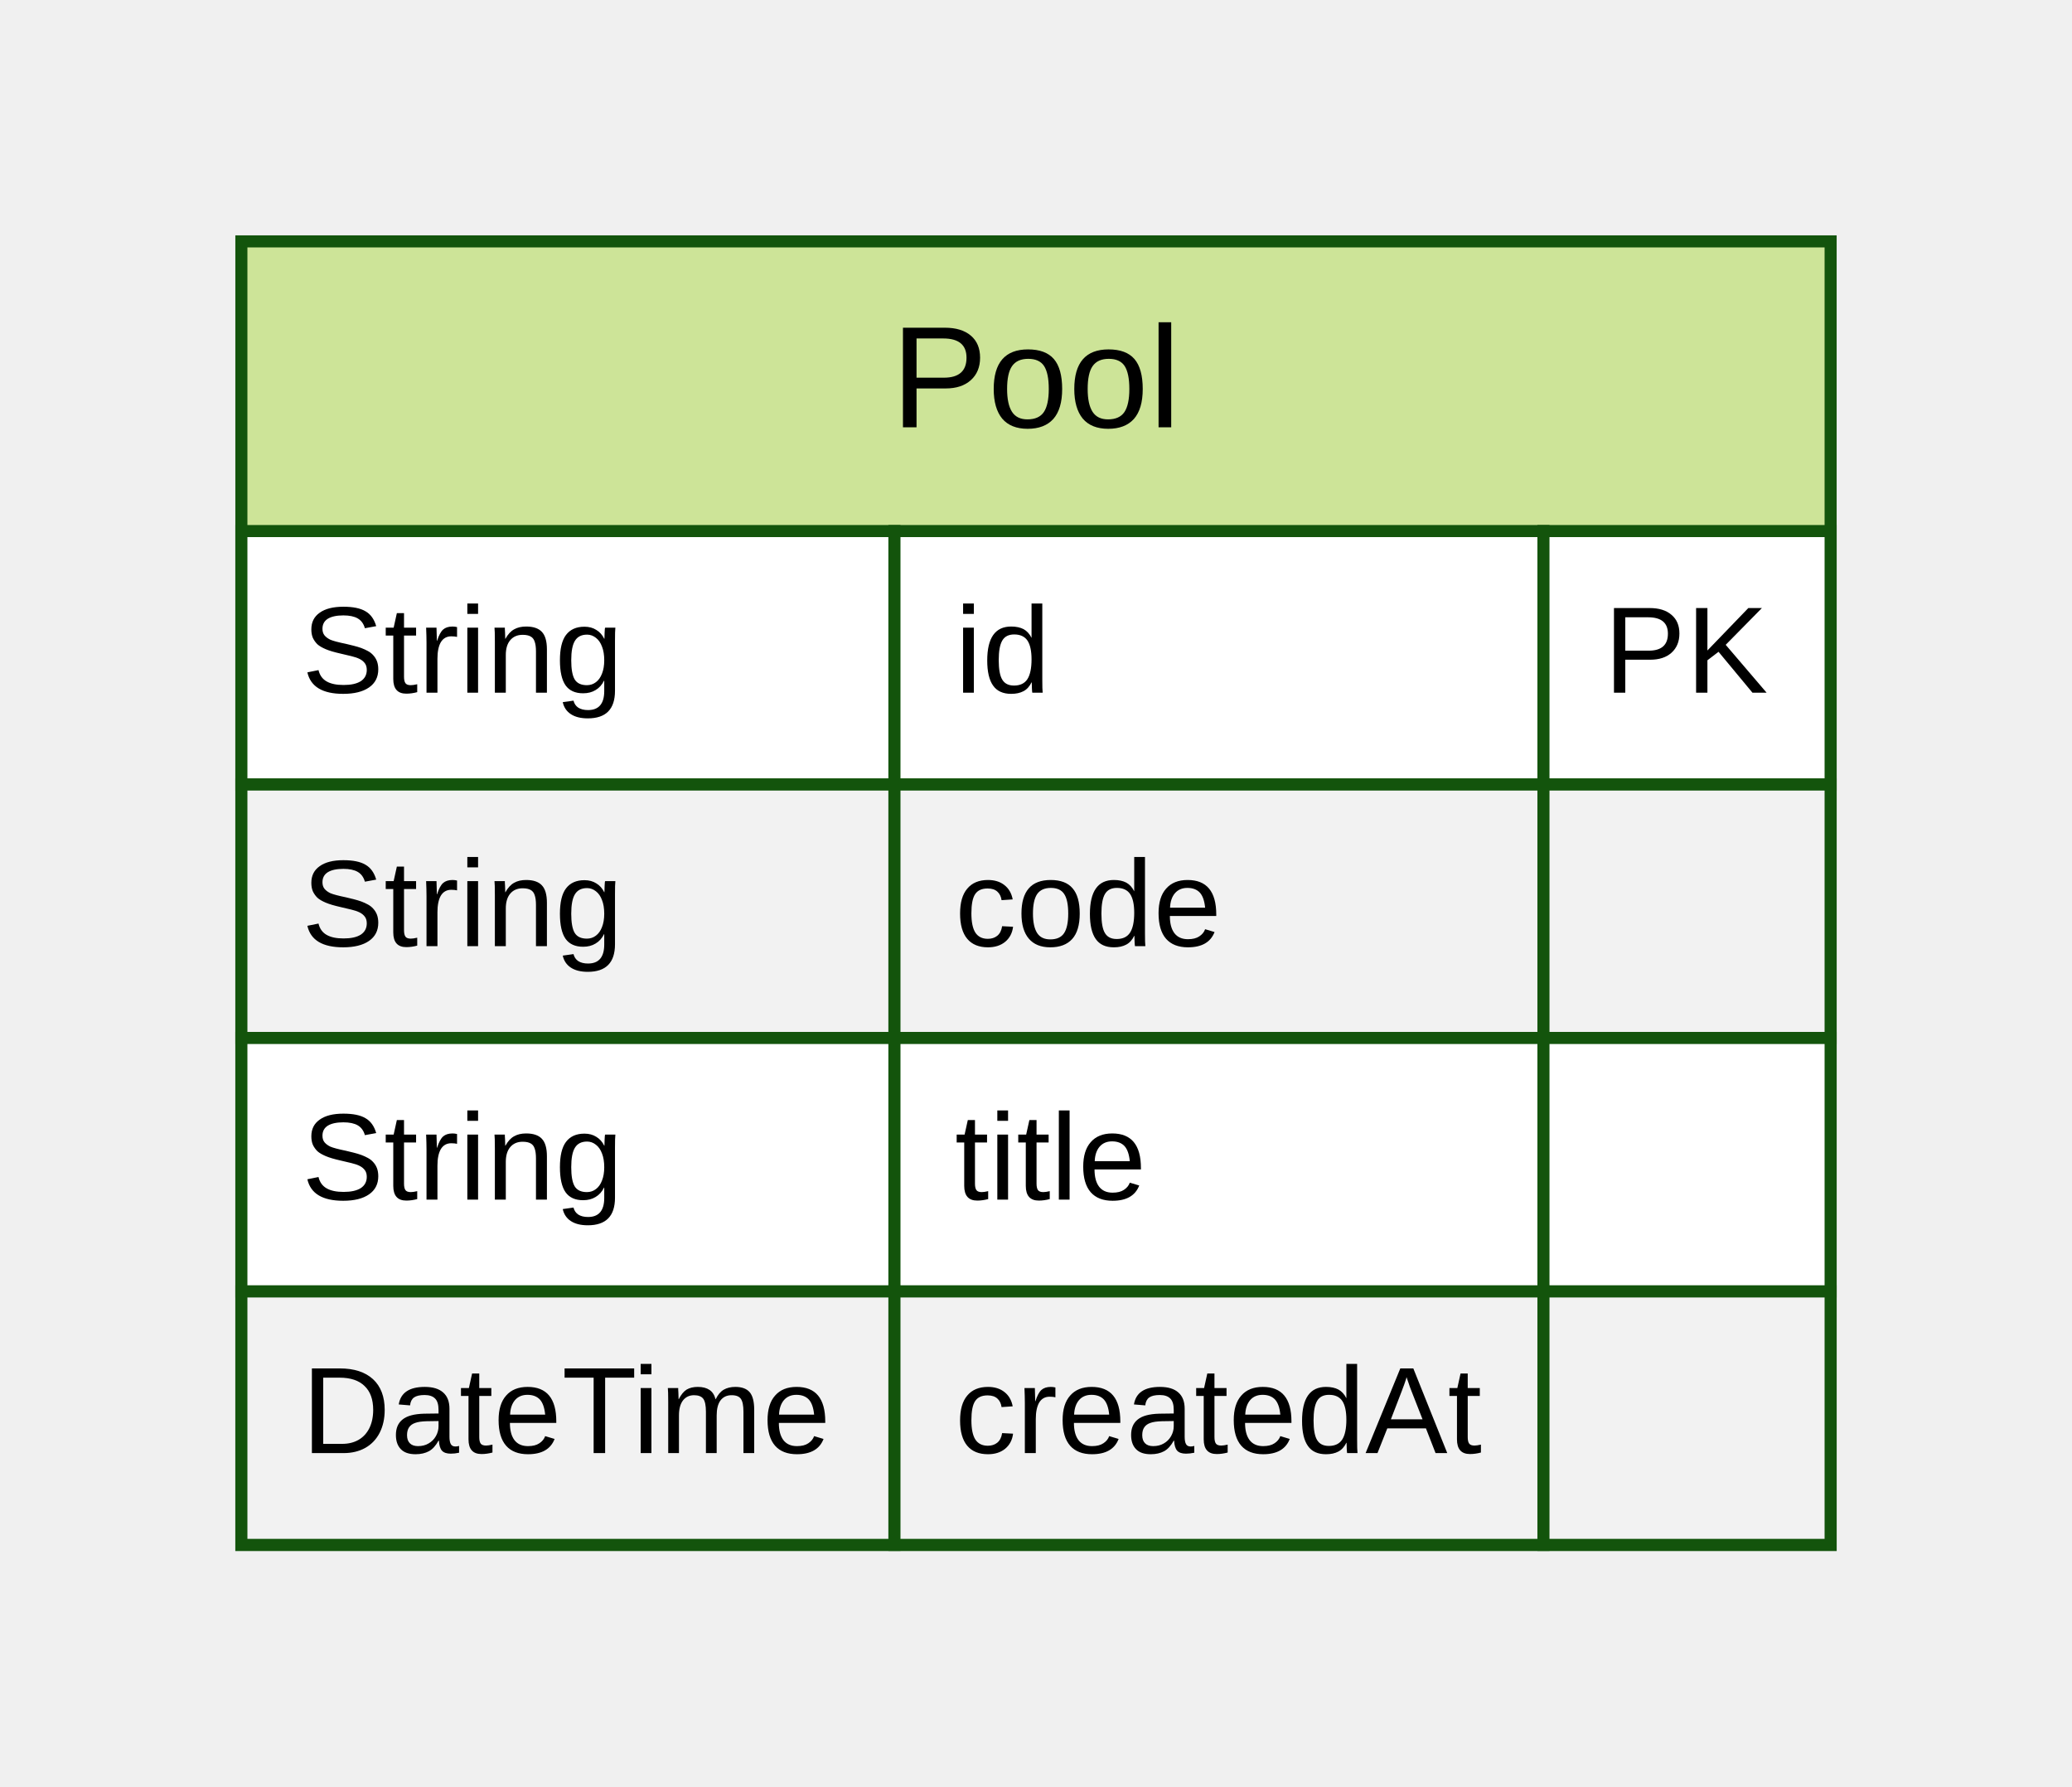
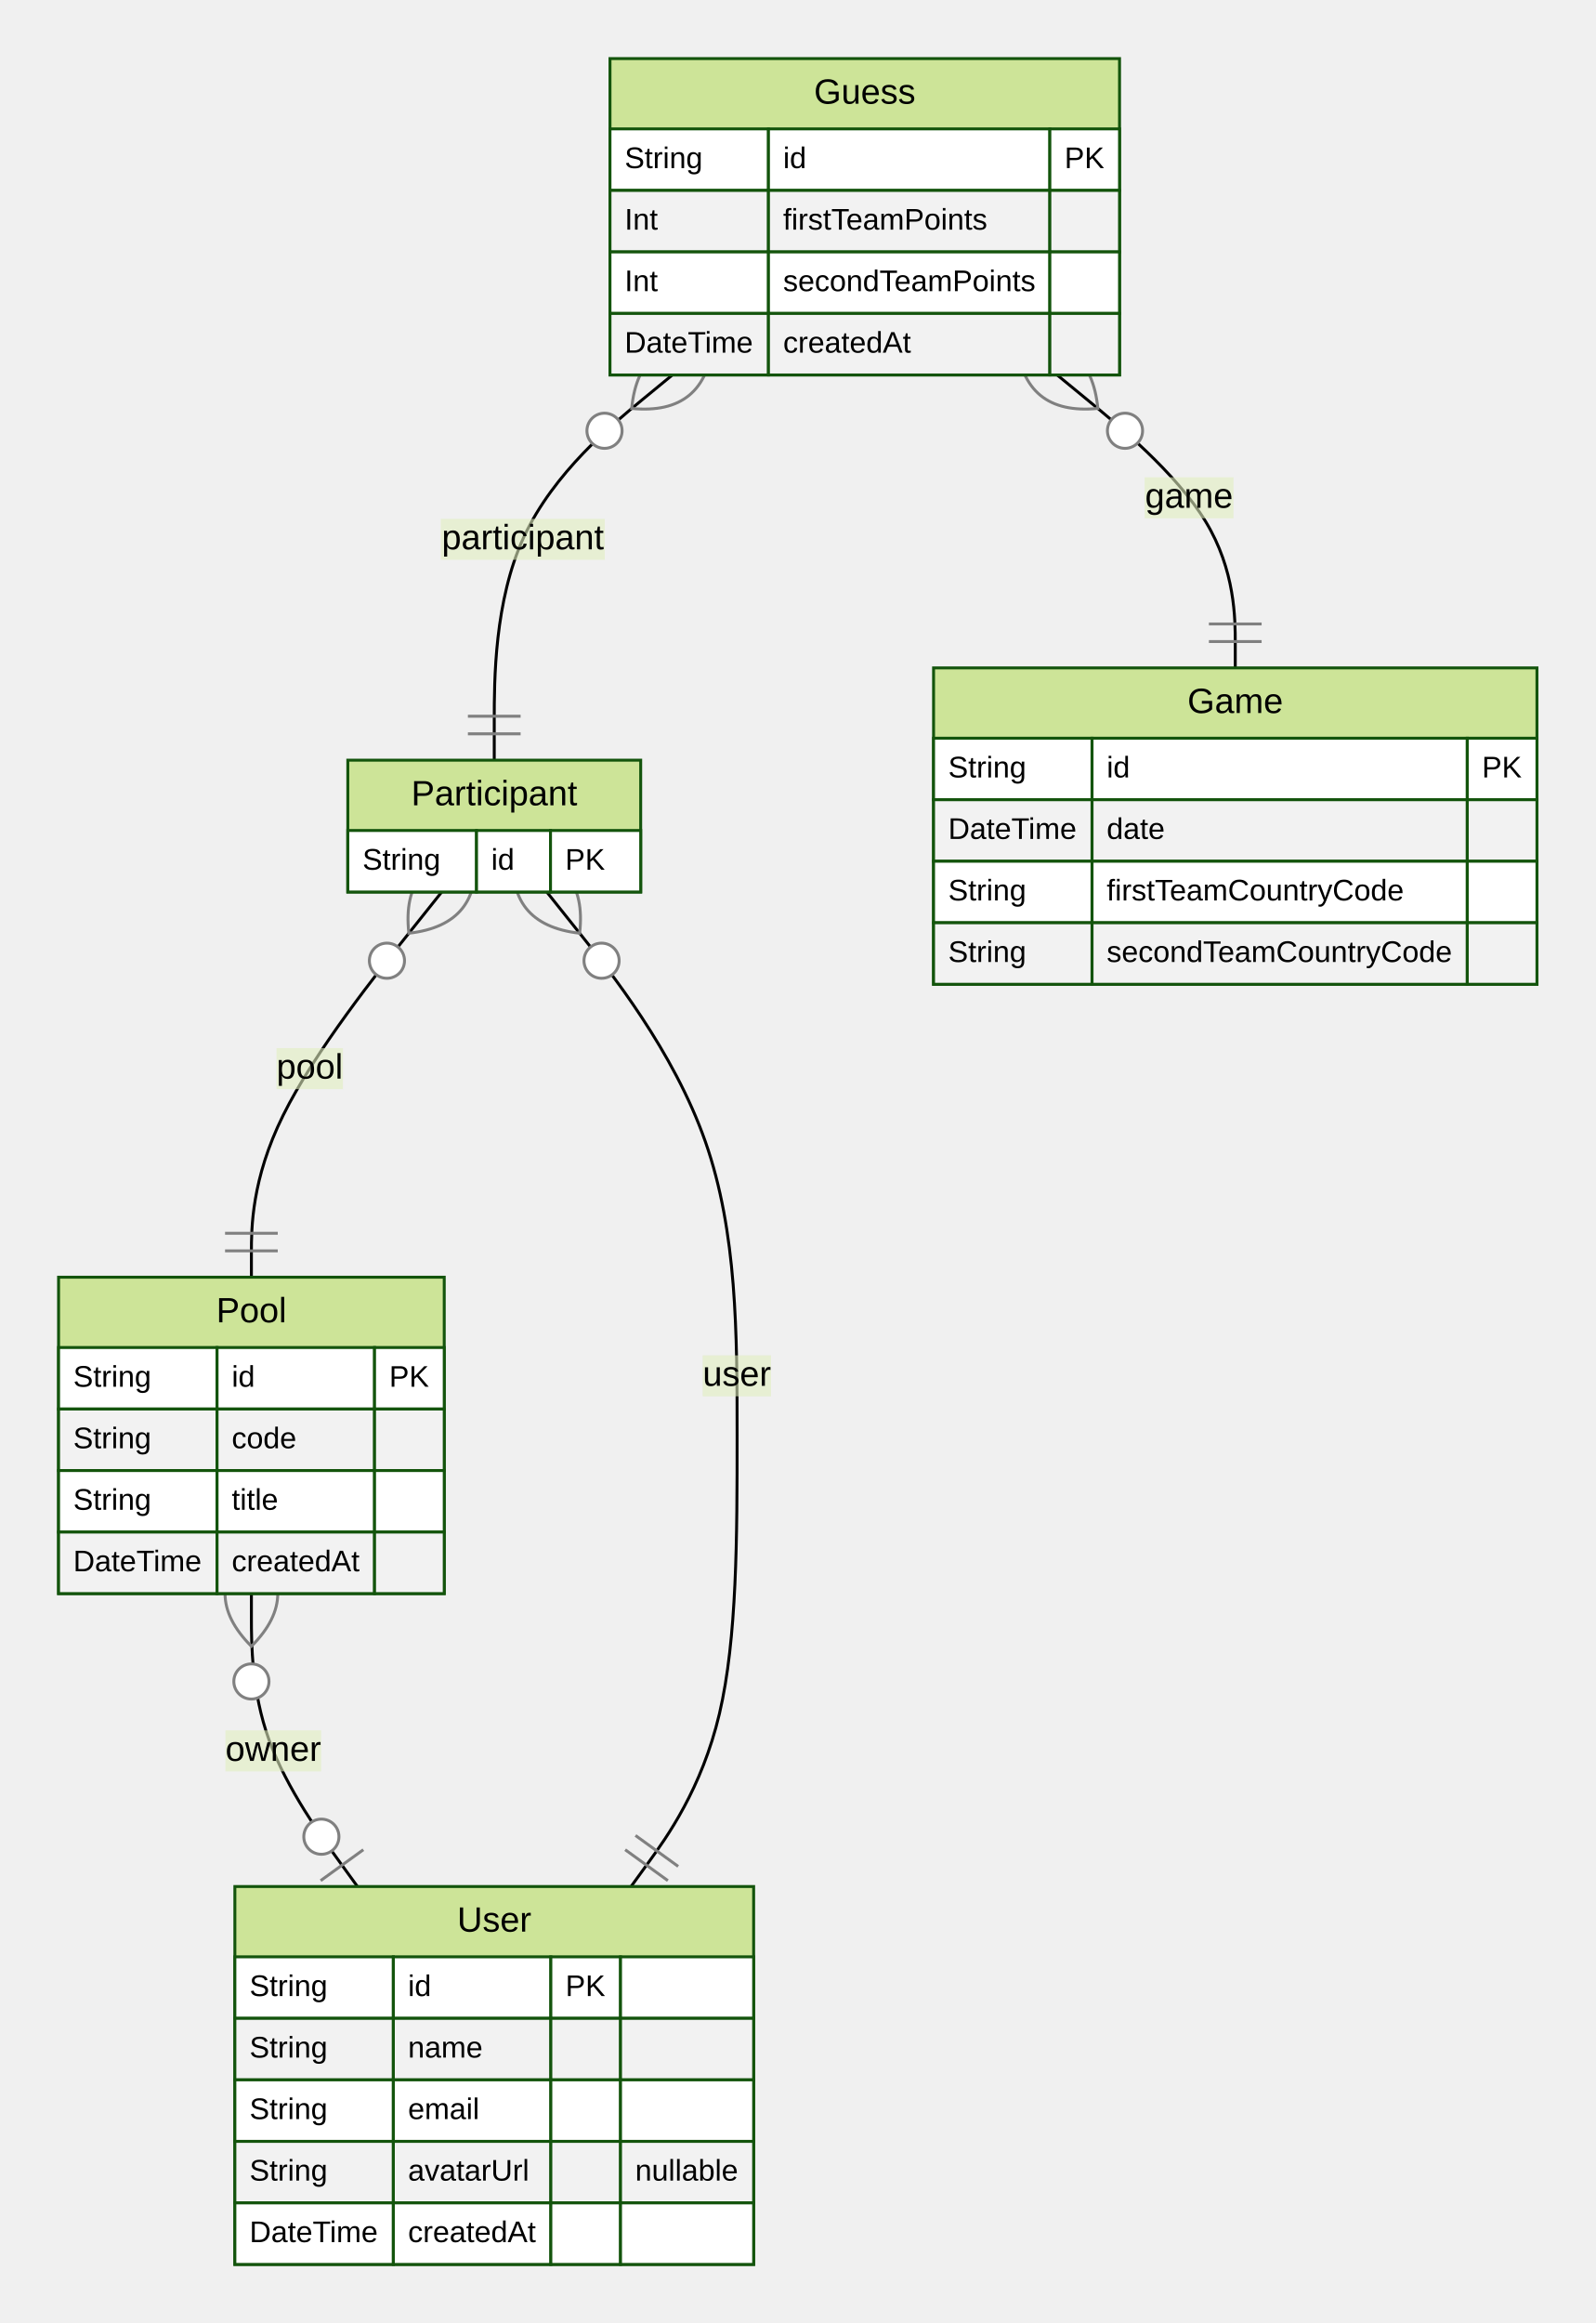
- <svg xmlns="http://www.w3.org/2000/svg" aria-labelledby="chart-title-mermaid-0 chart-desc-mermaid-0" role="img" viewBox="0 0 171.683 148" style="max-width: 171.683px; background-color: white;" width="100%" id="mermaid-0">
+ <svg xmlns="http://www.w3.org/2000/svg" aria-labelledby="chart-title-mermaid-0 chart-desc-mermaid-0" role="img" viewBox="0 0 544.791 793" style="max-width: 544.791px; background-color: white;" width="100%" id="mermaid-0">
  <style>#mermaid-0 {font-family:"trebuchet ms",verdana,arial,sans-serif;font-size:16px;fill:#000000;}#mermaid-0 .error-icon{fill:#552222;}#mermaid-0 .error-text{fill:#552222;stroke:#552222;}#mermaid-0 .edge-thickness-normal{stroke-width:2px;}#mermaid-0 .edge-thickness-thick{stroke-width:3.5px;}#mermaid-0 .edge-pattern-solid{stroke-dasharray:0;}#mermaid-0 .edge-pattern-dashed{stroke-dasharray:3;}#mermaid-0 .edge-pattern-dotted{stroke-dasharray:2;}#mermaid-0 .marker{fill:#000000;stroke:#000000;}#mermaid-0 .marker.cross{stroke:#000000;}#mermaid-0 svg{font-family:"trebuchet ms",verdana,arial,sans-serif;font-size:16px;}#mermaid-0 .entityBox{fill:#cde498;stroke:#13540c;}#mermaid-0 .attributeBoxOdd{fill:#ffffff;stroke:#13540c;}#mermaid-0 .attributeBoxEven{fill:#f2f2f2;stroke:#13540c;}#mermaid-0 .relationshipLabelBox{fill:hsl(78.158, 58.462%, 84.51%);opacity:0.7;background-color:hsl(78.158, 58.462%, 84.51%);}#mermaid-0 .relationshipLabelBox rect{opacity:0.5;}#mermaid-0 .relationshipLine{stroke:#000000;}#mermaid-0 :root{--mermaid-font-family:"trebuchet ms",verdana,arial,sans-serif;}</style>
  <g />
  <defs>
    <marker orient="auto" markerHeight="18" markerWidth="18" refY="9" refX="0" id="ONLY_ONE_START">
      <path d="M9,0 L9,18 M15,0 L15,18" fill="none" stroke="gray" />
    </marker>
  </defs>
  <defs>
    <marker orient="auto" markerHeight="18" markerWidth="18" refY="9" refX="18" id="ONLY_ONE_END">
      <path d="M3,0 L3,18 M9,0 L9,18" fill="none" stroke="gray" />
    </marker>
  </defs>
  <defs>
    <marker orient="auto" markerHeight="18" markerWidth="30" refY="9" refX="0" id="ZERO_OR_ONE_START">
      <circle r="6" cy="9" cx="21" fill="white" stroke="gray" />
      <path d="M9,0 L9,18" fill="none" stroke="gray" />
    </marker>
  </defs>
  <defs>
    <marker orient="auto" markerHeight="18" markerWidth="30" refY="9" refX="30" id="ZERO_OR_ONE_END">
      <circle r="6" cy="9" cx="9" fill="white" stroke="gray" />
      <path d="M21,0 L21,18" fill="none" stroke="gray" />
    </marker>
  </defs>
  <defs>
    <marker orient="auto" markerHeight="36" markerWidth="45" refY="18" refX="18" id="ONE_OR_MORE_START">
      <path d="M0,18 Q 18,0 36,18 Q 18,36 0,18 M42,9 L42,27" fill="none" stroke="gray" />
    </marker>
  </defs>
  <defs>
    <marker orient="auto" markerHeight="36" markerWidth="45" refY="18" refX="27" id="ONE_OR_MORE_END">
      <path d="M3,9 L3,27 M9,18 Q27,0 45,18 Q27,36 9,18" fill="none" stroke="gray" />
    </marker>
  </defs>
  <defs>
    <marker orient="auto" markerHeight="36" markerWidth="57" refY="18" refX="18" id="ZERO_OR_MORE_START">
      <circle r="6" cy="18" cx="48" fill="white" stroke="gray" />
      <path d="M0,18 Q18,0 36,18 Q18,36 0,18" fill="none" stroke="gray" />
    </marker>
  </defs>
  <defs>
    <marker orient="auto" markerHeight="36" markerWidth="57" refY="18" refX="39" id="ZERO_OR_MORE_END">
      <circle r="6" cy="18" cx="9" fill="white" stroke="gray" />
      <path d="M21,18 Q39,0 57,18 Q39,36 21,18" fill="none" stroke="gray" />
    </marker>
  </defs>
-   <g transform="translate(20,20 )" id="Pool">
+   <path marker-start="url(#ZERO_OR_MORE_START)" marker-end="url(#ZERO_OR_ONE_END)" fill="none" stroke="gray" d="M85.841,544L85.841,552.333C85.841,560.667,85.841,577.333,91.876,594C97.911,610.667,109.981,627.333,116.016,635.667L122.051,644" class="er relationshipLine" />
+   <path marker-start="url(#ZERO_OR_MORE_START)" marker-end="url(#ONLY_ONE_END)" fill="none" stroke="gray" d="M186.702,304.5L197.532,318.083C208.362,331.667,230.023,358.833,240.853,389.75C251.683,420.667,251.683,455.333,251.683,490C251.683,524.667,251.683,559.333,245.648,585C239.613,610.667,227.543,627.333,221.508,635.667L215.473,644" class="er relationshipLine" />
+   <path marker-start="url(#ZERO_OR_MORE_START)" marker-end="url(#ONLY_ONE_END)" fill="none" stroke="gray" d="M150.823,304.5L139.992,318.083C129.162,331.667,107.502,358.833,96.672,380.75C85.841,402.667,85.841,419.333,85.841,427.667L85.841,436" class="er relationshipLine" />
+   <path marker-start="url(#ZERO_OR_MORE_START)" marker-end="url(#ONLY_ONE_END)" fill="none" stroke="gray" d="M229.583,128L219.446,136.333C209.309,144.667,189.036,161.333,178.899,183.25C168.762,205.167,168.762,232.333,168.762,245.917L168.762,259.5" class="er relationshipLine" />
+   <path marker-start="url(#ZERO_OR_MORE_START)" marker-end="url(#ONLY_ONE_END)" fill="none" stroke="gray" d="M360.956,128L371.093,136.333C381.23,144.667,401.503,161.333,411.64,178C421.777,194.667,421.777,211.333,421.777,219.667L421.777,228" class="er relationshipLine" />
+   <g transform="translate(20,436 )" id="Pool">
    <rect height="108" width="131.683" y="0" x="0" stroke="gray" fill-opacity="100%" fill="honeydew" class="er entityBox" />
    <text transform="translate(65.84149,12)" style="font-family: &quot;trebuchet ms&quot;, verdana, arial, sans-serif;; font-size: 12px" text-anchor="middle" dominant-baseline="middle" y="0" x="0" id="entity-Pool" class="er entityLabel">Pool</text>
    <rect height="21" width="54.113" y="24" x="0" stroke="gray" fill-opacity="100%" fill="honeydew" class="er attributeBoxOdd" />
    <text transform="translate(5,34.5)" style="font-family: &quot;trebuchet ms&quot;, verdana, arial, sans-serif;; font-size: 10.2px" text-anchor="left" dominant-baseline="middle" y="0" x="0" id="entity-Pool-attr-1-type" class="er entityLabel">String</text>
    <rect height="21" width="53.775" y="24" x="54.113" stroke="gray" fill-opacity="100%" fill="honeydew" class="er attributeBoxOdd" />
    <text transform="translate(59.11313,34.5)" style="font-family: &quot;trebuchet ms&quot;, verdana, arial, sans-serif;; font-size: 10.2px" text-anchor="left" dominant-baseline="middle" y="0" x="0" id="entity-Pool-attr-1-name" class="er entityLabel">id</text>
    <rect height="21" width="23.795" y="24" x="107.888" stroke="gray" fill-opacity="100%" fill="honeydew" class="er attributeBoxOdd" />
    <text transform="translate(112.888,34.5)" style="font-family: &quot;trebuchet ms&quot;, verdana, arial, sans-serif;; font-size: 10.2px" text-anchor="left" dominant-baseline="middle" y="0" x="0" id="entity-Pool-attr-1-key" class="er entityLabel">PK</text>
    <rect height="21" width="54.113" y="45" x="0" stroke="gray" fill-opacity="100%" fill="honeydew" class="er attributeBoxEven" />
    <text transform="translate(5,55.5)" style="font-family: &quot;trebuchet ms&quot;, verdana, arial, sans-serif;; font-size: 10.2px" text-anchor="left" dominant-baseline="middle" y="0" x="0" id="entity-Pool-attr-2-type" class="er entityLabel">String</text>
    <rect height="21" width="53.775" y="45" x="54.113" stroke="gray" fill-opacity="100%" fill="honeydew" class="er attributeBoxEven" />
    <text transform="translate(59.11313,55.5)" style="font-family: &quot;trebuchet ms&quot;, verdana, arial, sans-serif;; font-size: 10.2px" text-anchor="left" dominant-baseline="middle" y="0" x="0" id="entity-Pool-attr-2-name" class="er entityLabel">code</text>
    <rect height="21" width="23.795" y="45" x="107.888" stroke="gray" fill-opacity="100%" fill="honeydew" class="er attributeBoxEven" />
    <text transform="translate(112.888,55.5)" style="font-family: &quot;trebuchet ms&quot;, verdana, arial, sans-serif;; font-size: 10.2px" text-anchor="left" dominant-baseline="middle" y="0" x="0" id="entity-Pool-attr-2-key" class="er entityLabel" />
    <rect height="21" width="54.113" y="66" x="0" stroke="gray" fill-opacity="100%" fill="honeydew" class="er attributeBoxOdd" />
    <text transform="translate(5,76.5)" style="font-family: &quot;trebuchet ms&quot;, verdana, arial, sans-serif;; font-size: 10.2px" text-anchor="left" dominant-baseline="middle" y="0" x="0" id="entity-Pool-attr-3-type" class="er entityLabel">String</text>
    <rect height="21" width="53.775" y="66" x="54.113" stroke="gray" fill-opacity="100%" fill="honeydew" class="er attributeBoxOdd" />
    <text transform="translate(59.11313,76.5)" style="font-family: &quot;trebuchet ms&quot;, verdana, arial, sans-serif;; font-size: 10.2px" text-anchor="left" dominant-baseline="middle" y="0" x="0" id="entity-Pool-attr-3-name" class="er entityLabel">title</text>
    <rect height="21" width="23.795" y="66" x="107.888" stroke="gray" fill-opacity="100%" fill="honeydew" class="er attributeBoxOdd" />
    <text transform="translate(112.888,76.5)" style="font-family: &quot;trebuchet ms&quot;, verdana, arial, sans-serif;; font-size: 10.2px" text-anchor="left" dominant-baseline="middle" y="0" x="0" id="entity-Pool-attr-3-key" class="er entityLabel" />
    <rect height="21" width="54.113" y="87" x="0" stroke="gray" fill-opacity="100%" fill="honeydew" class="er attributeBoxEven" />
    <text transform="translate(5,97.5)" style="font-family: &quot;trebuchet ms&quot;, verdana, arial, sans-serif;; font-size: 10.2px" text-anchor="left" dominant-baseline="middle" y="0" x="0" id="entity-Pool-attr-4-type" class="er entityLabel">DateTime</text>
    <rect height="21" width="53.775" y="87" x="54.113" stroke="gray" fill-opacity="100%" fill="honeydew" class="er attributeBoxEven" />
    <text transform="translate(59.11313,97.5)" style="font-family: &quot;trebuchet ms&quot;, verdana, arial, sans-serif;; font-size: 10.2px" text-anchor="left" dominant-baseline="middle" y="0" x="0" id="entity-Pool-attr-4-name" class="er entityLabel">createdAt</text>
    <rect height="21" width="23.795" y="87" x="107.888" stroke="gray" fill-opacity="100%" fill="honeydew" class="er attributeBoxEven" />
    <text transform="translate(112.888,97.5)" style="font-family: &quot;trebuchet ms&quot;, verdana, arial, sans-serif;; font-size: 10.2px" text-anchor="left" dominant-baseline="middle" y="0" x="0" id="entity-Pool-attr-4-key" class="er entityLabel" />
  </g>
+   <g transform="translate(118.7622,259.5 )" id="Participant">
+     <rect height="45" width="100" y="0" x="0" stroke="gray" fill-opacity="100%" fill="honeydew" class="er entityBox" />
+     <text transform="translate(50,12)" style="font-family: &quot;trebuchet ms&quot;, verdana, arial, sans-serif;; font-size: 12px" text-anchor="middle" dominant-baseline="middle" y="0" x="0" id="entity-Participant" class="er entityLabel">Participant</text>
+     <rect height="21" width="43.945" y="24" x="0" stroke="gray" fill-opacity="100%" fill="honeydew" class="er attributeBoxOdd" />
+     <text transform="translate(5,34.5)" style="font-family: &quot;trebuchet ms&quot;, verdana, arial, sans-serif;; font-size: 10.2px" text-anchor="left" dominant-baseline="middle" y="0" x="0" id="entity-Participant-attr-1-type" class="er entityLabel">String</text>
+     <rect height="21" width="25.262" y="24" x="43.945" stroke="gray" fill-opacity="100%" fill="honeydew" class="er attributeBoxOdd" />
+     <text transform="translate(48.94526,34.5)" style="font-family: &quot;trebuchet ms&quot;, verdana, arial, sans-serif;; font-size: 10.2px" text-anchor="left" dominant-baseline="middle" y="0" x="0" id="entity-Participant-attr-1-name" class="er entityLabel">id</text>
+     <rect height="21" width="30.793" y="24" x="69.207" stroke="gray" fill-opacity="100%" fill="honeydew" class="er attributeBoxOdd" />
+     <text transform="translate(74.20681,34.5)" style="font-family: &quot;trebuchet ms&quot;, verdana, arial, sans-serif;; font-size: 10.2px" text-anchor="left" dominant-baseline="middle" y="0" x="0" id="entity-Participant-attr-1-key" class="er entityLabel">PK</text>
+   </g>
+   <g transform="translate(80.19414,644 )" id="User">
+     <rect height="129" width="177.136" y="0" x="0" stroke="gray" fill-opacity="100%" fill="honeydew" class="er entityBox" />
+     <text transform="translate(88.5681,12)" style="font-family: &quot;trebuchet ms&quot;, verdana, arial, sans-serif;; font-size: 12px" text-anchor="middle" dominant-baseline="middle" y="0" x="0" id="entity-User" class="er entityLabel">User</text>
+     <rect height="21" width="54.113" y="24" x="0" stroke="gray" fill-opacity="100%" fill="honeydew" class="er attributeBoxOdd" />
+     <text transform="translate(5,34.5)" style="font-family: &quot;trebuchet ms&quot;, verdana, arial, sans-serif;; font-size: 10.2px" text-anchor="left" dominant-baseline="middle" y="0" x="0" id="entity-User-attr-1-type" class="er entityLabel">String</text>
+     <rect height="21" width="53.775" y="24" x="54.113" stroke="gray" fill-opacity="100%" fill="honeydew" class="er attributeBoxOdd" />
+     <text transform="translate(59.11313,34.5)" style="font-family: &quot;trebuchet ms&quot;, verdana, arial, sans-serif;; font-size: 10.2px" text-anchor="left" dominant-baseline="middle" y="0" x="0" id="entity-User-attr-1-name" class="er entityLabel">id</text>
+     <rect height="21" width="23.795" y="24" x="107.888" stroke="gray" fill-opacity="100%" fill="honeydew" class="er attributeBoxOdd" />
+     <text transform="translate(112.888,34.5)" style="font-family: &quot;trebuchet ms&quot;, verdana, arial, sans-serif;; font-size: 10.2px" text-anchor="left" dominant-baseline="middle" y="0" x="0" id="entity-User-attr-1-key" class="er entityLabel">PK</text>
+     <rect height="21" width="45.453" y="24" x="131.683" stroke="gray" fill-opacity="100%" fill="honeydew" class="er attributeBoxOdd" />
+     <text transform="translate(136.683,34.5)" style="font-family: &quot;trebuchet ms&quot;, verdana, arial, sans-serif;; font-size: 10.2px" text-anchor="left" dominant-baseline="middle" y="0" x="0" id="entity-User-attr-1-comment" class="er entityLabel" />
+     <rect height="21" width="54.113" y="45" x="0" stroke="gray" fill-opacity="100%" fill="honeydew" class="er attributeBoxEven" />
+     <text transform="translate(5,55.5)" style="font-family: &quot;trebuchet ms&quot;, verdana, arial, sans-serif;; font-size: 10.2px" text-anchor="left" dominant-baseline="middle" y="0" x="0" id="entity-User-attr-2-type" class="er entityLabel">String</text>
+     <rect height="21" width="53.775" y="45" x="54.113" stroke="gray" fill-opacity="100%" fill="honeydew" class="er attributeBoxEven" />
+     <text transform="translate(59.11313,55.5)" style="font-family: &quot;trebuchet ms&quot;, verdana, arial, sans-serif;; font-size: 10.2px" text-anchor="left" dominant-baseline="middle" y="0" x="0" id="entity-User-attr-2-name" class="er entityLabel">name</text>
+     <rect height="21" width="23.795" y="45" x="107.888" stroke="gray" fill-opacity="100%" fill="honeydew" class="er attributeBoxEven" />
+     <text transform="translate(112.888,55.5)" style="font-family: &quot;trebuchet ms&quot;, verdana, arial, sans-serif;; font-size: 10.2px" text-anchor="left" dominant-baseline="middle" y="0" x="0" id="entity-User-attr-2-key" class="er entityLabel" />
+     <rect height="21" width="45.453" y="45" x="131.683" stroke="gray" fill-opacity="100%" fill="honeydew" class="er attributeBoxEven" />
+     <text transform="translate(136.683,55.5)" style="font-family: &quot;trebuchet ms&quot;, verdana, arial, sans-serif;; font-size: 10.2px" text-anchor="left" dominant-baseline="middle" y="0" x="0" id="entity-User-attr-2-comment" class="er entityLabel" />
+     <rect height="21" width="54.113" y="66" x="0" stroke="gray" fill-opacity="100%" fill="honeydew" class="er attributeBoxOdd" />
+     <text transform="translate(5,76.5)" style="font-family: &quot;trebuchet ms&quot;, verdana, arial, sans-serif;; font-size: 10.2px" text-anchor="left" dominant-baseline="middle" y="0" x="0" id="entity-User-attr-3-type" class="er entityLabel">String</text>
+     <rect height="21" width="53.775" y="66" x="54.113" stroke="gray" fill-opacity="100%" fill="honeydew" class="er attributeBoxOdd" />
+     <text transform="translate(59.11313,76.5)" style="font-family: &quot;trebuchet ms&quot;, verdana, arial, sans-serif;; font-size: 10.2px" text-anchor="left" dominant-baseline="middle" y="0" x="0" id="entity-User-attr-3-name" class="er entityLabel">email</text>
+     <rect height="21" width="23.795" y="66" x="107.888" stroke="gray" fill-opacity="100%" fill="honeydew" class="er attributeBoxOdd" />
+     <text transform="translate(112.888,76.5)" style="font-family: &quot;trebuchet ms&quot;, verdana, arial, sans-serif;; font-size: 10.2px" text-anchor="left" dominant-baseline="middle" y="0" x="0" id="entity-User-attr-3-key" class="er entityLabel" />
+     <rect height="21" width="45.453" y="66" x="131.683" stroke="gray" fill-opacity="100%" fill="honeydew" class="er attributeBoxOdd" />
+     <text transform="translate(136.683,76.5)" style="font-family: &quot;trebuchet ms&quot;, verdana, arial, sans-serif;; font-size: 10.2px" text-anchor="left" dominant-baseline="middle" y="0" x="0" id="entity-User-attr-3-comment" class="er entityLabel" />
+     <rect height="21" width="54.113" y="87" x="0" stroke="gray" fill-opacity="100%" fill="honeydew" class="er attributeBoxEven" />
+     <text transform="translate(5,97.5)" style="font-family: &quot;trebuchet ms&quot;, verdana, arial, sans-serif;; font-size: 10.2px" text-anchor="left" dominant-baseline="middle" y="0" x="0" id="entity-User-attr-4-type" class="er entityLabel">String</text>
+     <rect height="21" width="53.775" y="87" x="54.113" stroke="gray" fill-opacity="100%" fill="honeydew" class="er attributeBoxEven" />
+     <text transform="translate(59.11313,97.5)" style="font-family: &quot;trebuchet ms&quot;, verdana, arial, sans-serif;; font-size: 10.2px" text-anchor="left" dominant-baseline="middle" y="0" x="0" id="entity-User-attr-4-name" class="er entityLabel">avatarUrl</text>
+     <rect height="21" width="23.795" y="87" x="107.888" stroke="gray" fill-opacity="100%" fill="honeydew" class="er attributeBoxEven" />
+     <text transform="translate(112.888,97.5)" style="font-family: &quot;trebuchet ms&quot;, verdana, arial, sans-serif;; font-size: 10.2px" text-anchor="left" dominant-baseline="middle" y="0" x="0" id="entity-User-attr-4-key" class="er entityLabel" />
+     <rect height="21" width="45.453" y="87" x="131.683" stroke="gray" fill-opacity="100%" fill="honeydew" class="er attributeBoxEven" />
+     <text transform="translate(136.683,97.5)" style="font-family: &quot;trebuchet ms&quot;, verdana, arial, sans-serif;; font-size: 10.2px" text-anchor="left" dominant-baseline="middle" y="0" x="0" id="entity-User-attr-4-comment" class="er entityLabel">nullable</text>
+     <rect height="21" width="54.113" y="108" x="0" stroke="gray" fill-opacity="100%" fill="honeydew" class="er attributeBoxOdd" />
+     <text transform="translate(5,118.5)" style="font-family: &quot;trebuchet ms&quot;, verdana, arial, sans-serif;; font-size: 10.2px" text-anchor="left" dominant-baseline="middle" y="0" x="0" id="entity-User-attr-5-type" class="er entityLabel">DateTime</text>
+     <rect height="21" width="53.775" y="108" x="54.113" stroke="gray" fill-opacity="100%" fill="honeydew" class="er attributeBoxOdd" />
+     <text transform="translate(59.11313,118.5)" style="font-family: &quot;trebuchet ms&quot;, verdana, arial, sans-serif;; font-size: 10.2px" text-anchor="left" dominant-baseline="middle" y="0" x="0" id="entity-User-attr-5-name" class="er entityLabel">createdAt</text>
+     <rect height="21" width="23.795" y="108" x="107.888" stroke="gray" fill-opacity="100%" fill="honeydew" class="er attributeBoxOdd" />
+     <text transform="translate(112.888,118.5)" style="font-family: &quot;trebuchet ms&quot;, verdana, arial, sans-serif;; font-size: 10.2px" text-anchor="left" dominant-baseline="middle" y="0" x="0" id="entity-User-attr-5-key" class="er entityLabel" />
+     <rect height="21" width="45.453" y="108" x="131.683" stroke="gray" fill-opacity="100%" fill="honeydew" class="er attributeBoxOdd" />
+     <text transform="translate(136.683,118.5)" style="font-family: &quot;trebuchet ms&quot;, verdana, arial, sans-serif;; font-size: 10.2px" text-anchor="left" dominant-baseline="middle" y="0" x="0" id="entity-User-attr-5-comment" class="er entityLabel" />
+   </g>
+   <g transform="translate(318.7622,228 )" id="Game">
+     <rect height="108" width="206.029" y="0" x="0" stroke="gray" fill-opacity="100%" fill="honeydew" class="er entityBox" />
+     <text transform="translate(103.0145,12)" style="font-family: &quot;trebuchet ms&quot;, verdana, arial, sans-serif;; font-size: 12px" text-anchor="middle" dominant-baseline="middle" y="0" x="0" id="entity-Game" class="er entityLabel">Game</text>
+     <rect height="21" width="54.113" y="24" x="0" stroke="gray" fill-opacity="100%" fill="honeydew" class="er attributeBoxOdd" />
+     <text transform="translate(5,34.5)" style="font-family: &quot;trebuchet ms&quot;, verdana, arial, sans-serif;; font-size: 10.2px" text-anchor="left" dominant-baseline="middle" y="0" x="0" id="entity-Game-attr-1-type" class="er entityLabel">String</text>
+     <rect height="21" width="128.121" y="24" x="54.113" stroke="gray" fill-opacity="100%" fill="honeydew" class="er attributeBoxOdd" />
+     <text transform="translate(59.11313,34.5)" style="font-family: &quot;trebuchet ms&quot;, verdana, arial, sans-serif;; font-size: 10.2px" text-anchor="left" dominant-baseline="middle" y="0" x="0" id="entity-Game-attr-1-name" class="er entityLabel">id</text>
+     <rect height="21" width="23.795" y="24" x="182.234" stroke="gray" fill-opacity="100%" fill="honeydew" class="er attributeBoxOdd" />
+     <text transform="translate(187.2339,34.5)" style="font-family: &quot;trebuchet ms&quot;, verdana, arial, sans-serif;; font-size: 10.2px" text-anchor="left" dominant-baseline="middle" y="0" x="0" id="entity-Game-attr-1-key" class="er entityLabel">PK</text>
+     <rect height="21" width="54.113" y="45" x="0" stroke="gray" fill-opacity="100%" fill="honeydew" class="er attributeBoxEven" />
+     <text transform="translate(5,55.5)" style="font-family: &quot;trebuchet ms&quot;, verdana, arial, sans-serif;; font-size: 10.2px" text-anchor="left" dominant-baseline="middle" y="0" x="0" id="entity-Game-attr-2-type" class="er entityLabel">DateTime</text>
+     <rect height="21" width="128.121" y="45" x="54.113" stroke="gray" fill-opacity="100%" fill="honeydew" class="er attributeBoxEven" />
+     <text transform="translate(59.11313,55.5)" style="font-family: &quot;trebuchet ms&quot;, verdana, arial, sans-serif;; font-size: 10.2px" text-anchor="left" dominant-baseline="middle" y="0" x="0" id="entity-Game-attr-2-name" class="er entityLabel">date</text>
+     <rect height="21" width="23.795" y="45" x="182.234" stroke="gray" fill-opacity="100%" fill="honeydew" class="er attributeBoxEven" />
+     <text transform="translate(187.2339,55.5)" style="font-family: &quot;trebuchet ms&quot;, verdana, arial, sans-serif;; font-size: 10.2px" text-anchor="left" dominant-baseline="middle" y="0" x="0" id="entity-Game-attr-2-key" class="er entityLabel" />
+     <rect height="21" width="54.113" y="66" x="0" stroke="gray" fill-opacity="100%" fill="honeydew" class="er attributeBoxOdd" />
+     <text transform="translate(5,76.5)" style="font-family: &quot;trebuchet ms&quot;, verdana, arial, sans-serif;; font-size: 10.2px" text-anchor="left" dominant-baseline="middle" y="0" x="0" id="entity-Game-attr-3-type" class="er entityLabel">String</text>
+     <rect height="21" width="128.121" y="66" x="54.113" stroke="gray" fill-opacity="100%" fill="honeydew" class="er attributeBoxOdd" />
+     <text transform="translate(59.11313,76.5)" style="font-family: &quot;trebuchet ms&quot;, verdana, arial, sans-serif;; font-size: 10.2px" text-anchor="left" dominant-baseline="middle" y="0" x="0" id="entity-Game-attr-3-name" class="er entityLabel">firstTeamCountryCode</text>
+     <rect height="21" width="23.795" y="66" x="182.234" stroke="gray" fill-opacity="100%" fill="honeydew" class="er attributeBoxOdd" />
+     <text transform="translate(187.2339,76.5)" style="font-family: &quot;trebuchet ms&quot;, verdana, arial, sans-serif;; font-size: 10.2px" text-anchor="left" dominant-baseline="middle" y="0" x="0" id="entity-Game-attr-3-key" class="er entityLabel" />
+     <rect height="21" width="54.113" y="87" x="0" stroke="gray" fill-opacity="100%" fill="honeydew" class="er attributeBoxEven" />
+     <text transform="translate(5,97.5)" style="font-family: &quot;trebuchet ms&quot;, verdana, arial, sans-serif;; font-size: 10.2px" text-anchor="left" dominant-baseline="middle" y="0" x="0" id="entity-Game-attr-4-type" class="er entityLabel">String</text>
+     <rect height="21" width="128.121" y="87" x="54.113" stroke="gray" fill-opacity="100%" fill="honeydew" class="er attributeBoxEven" />
+     <text transform="translate(59.11313,97.5)" style="font-family: &quot;trebuchet ms&quot;, verdana, arial, sans-serif;; font-size: 10.2px" text-anchor="left" dominant-baseline="middle" y="0" x="0" id="entity-Game-attr-4-name" class="er entityLabel">secondTeamCountryCode</text>
+     <rect height="21" width="23.795" y="87" x="182.234" stroke="gray" fill-opacity="100%" fill="honeydew" class="er attributeBoxEven" />
+     <text transform="translate(187.2339,97.5)" style="font-family: &quot;trebuchet ms&quot;, verdana, arial, sans-serif;; font-size: 10.2px" text-anchor="left" dominant-baseline="middle" y="0" x="0" id="entity-Game-attr-4-key" class="er entityLabel" />
+   </g>
+   <g transform="translate(208.2763,20 )" id="Guess">
+     <rect height="108" width="173.986" y="0" x="0" stroke="gray" fill-opacity="100%" fill="honeydew" class="er entityBox" />
+     <text transform="translate(86.99312,12)" style="font-family: &quot;trebuchet ms&quot;, verdana, arial, sans-serif;; font-size: 12px" text-anchor="middle" dominant-baseline="middle" y="0" x="0" id="entity-Guess" class="er entityLabel">Guess</text>
+     <rect height="21" width="54.113" y="24" x="0" stroke="gray" fill-opacity="100%" fill="honeydew" class="er attributeBoxOdd" />
+     <text transform="translate(5,34.5)" style="font-family: &quot;trebuchet ms&quot;, verdana, arial, sans-serif;; font-size: 10.2px" text-anchor="left" dominant-baseline="middle" y="0" x="0" id="entity-Guess-attr-1-type" class="er entityLabel">String</text>
+     <rect height="21" width="96.078" y="24" x="54.113" stroke="gray" fill-opacity="100%" fill="honeydew" class="er attributeBoxOdd" />
+     <text transform="translate(59.11313,34.5)" style="font-family: &quot;trebuchet ms&quot;, verdana, arial, sans-serif;; font-size: 10.2px" text-anchor="left" dominant-baseline="middle" y="0" x="0" id="entity-Guess-attr-1-name" class="er entityLabel">id</text>
+     <rect height="21" width="23.795" y="24" x="150.191" stroke="gray" fill-opacity="100%" fill="honeydew" class="er attributeBoxOdd" />
+     <text transform="translate(155.1913,34.5)" style="font-family: &quot;trebuchet ms&quot;, verdana, arial, sans-serif;; font-size: 10.2px" text-anchor="left" dominant-baseline="middle" y="0" x="0" id="entity-Guess-attr-1-key" class="er entityLabel">PK</text>
+     <rect height="21" width="54.113" y="45" x="0" stroke="gray" fill-opacity="100%" fill="honeydew" class="er attributeBoxEven" />
+     <text transform="translate(5,55.5)" style="font-family: &quot;trebuchet ms&quot;, verdana, arial, sans-serif;; font-size: 10.2px" text-anchor="left" dominant-baseline="middle" y="0" x="0" id="entity-Guess-attr-2-type" class="er entityLabel">Int</text>
+     <rect height="21" width="96.078" y="45" x="54.113" stroke="gray" fill-opacity="100%" fill="honeydew" class="er attributeBoxEven" />
+     <text transform="translate(59.11313,55.5)" style="font-family: &quot;trebuchet ms&quot;, verdana, arial, sans-serif;; font-size: 10.2px" text-anchor="left" dominant-baseline="middle" y="0" x="0" id="entity-Guess-attr-2-name" class="er entityLabel">firstTeamPoints</text>
+     <rect height="21" width="23.795" y="45" x="150.191" stroke="gray" fill-opacity="100%" fill="honeydew" class="er attributeBoxEven" />
+     <text transform="translate(155.1913,55.5)" style="font-family: &quot;trebuchet ms&quot;, verdana, arial, sans-serif;; font-size: 10.2px" text-anchor="left" dominant-baseline="middle" y="0" x="0" id="entity-Guess-attr-2-key" class="er entityLabel" />
+     <rect height="21" width="54.113" y="66" x="0" stroke="gray" fill-opacity="100%" fill="honeydew" class="er attributeBoxOdd" />
+     <text transform="translate(5,76.5)" style="font-family: &quot;trebuchet ms&quot;, verdana, arial, sans-serif;; font-size: 10.2px" text-anchor="left" dominant-baseline="middle" y="0" x="0" id="entity-Guess-attr-3-type" class="er entityLabel">Int</text>
+     <rect height="21" width="96.078" y="66" x="54.113" stroke="gray" fill-opacity="100%" fill="honeydew" class="er attributeBoxOdd" />
+     <text transform="translate(59.11313,76.5)" style="font-family: &quot;trebuchet ms&quot;, verdana, arial, sans-serif;; font-size: 10.2px" text-anchor="left" dominant-baseline="middle" y="0" x="0" id="entity-Guess-attr-3-name" class="er entityLabel">secondTeamPoints</text>
+     <rect height="21" width="23.795" y="66" x="150.191" stroke="gray" fill-opacity="100%" fill="honeydew" class="er attributeBoxOdd" />
+     <text transform="translate(155.1913,76.5)" style="font-family: &quot;trebuchet ms&quot;, verdana, arial, sans-serif;; font-size: 10.2px" text-anchor="left" dominant-baseline="middle" y="0" x="0" id="entity-Guess-attr-3-key" class="er entityLabel" />
+     <rect height="21" width="54.113" y="87" x="0" stroke="gray" fill-opacity="100%" fill="honeydew" class="er attributeBoxEven" />
+     <text transform="translate(5,97.5)" style="font-family: &quot;trebuchet ms&quot;, verdana, arial, sans-serif;; font-size: 10.2px" text-anchor="left" dominant-baseline="middle" y="0" x="0" id="entity-Guess-attr-4-type" class="er entityLabel">DateTime</text>
+     <rect height="21" width="96.078" y="87" x="54.113" stroke="gray" fill-opacity="100%" fill="honeydew" class="er attributeBoxEven" />
+     <text transform="translate(59.11313,97.5)" style="font-family: &quot;trebuchet ms&quot;, verdana, arial, sans-serif;; font-size: 10.2px" text-anchor="left" dominant-baseline="middle" y="0" x="0" id="entity-Guess-attr-4-name" class="er entityLabel">createdAt</text>
+     <rect height="21" width="23.795" y="87" x="150.191" stroke="gray" fill-opacity="100%" fill="honeydew" class="er attributeBoxEven" />
+     <text transform="translate(155.1913,97.5)" style="font-family: &quot;trebuchet ms&quot;, verdana, arial, sans-serif;; font-size: 10.2px" text-anchor="left" dominant-baseline="middle" y="0" x="0" id="entity-Guess-attr-4-key" class="er entityLabel" />
+   </g>
+   <rect fill-opacity="85%" fill="white" height="14" width="32.688" y="590.7" x="76.968" class="er relationshipLabelBox" />
+   <text style="font-family: &quot;trebuchet ms&quot;, verdana, arial, sans-serif;; font-size: 12px" dominant-baseline="middle" text-anchor="middle" y="597.7" x="93.312" id="rel1" class="er relationshipLabel">owner</text>
+   <rect fill-opacity="85%" fill="white" height="14" width="23.348" y="462.676" x="239.928" class="er relationshipLabelBox" />
+   <text style="font-family: &quot;trebuchet ms&quot;, verdana, arial, sans-serif;; font-size: 12px" dominant-baseline="middle" text-anchor="middle" y="469.676" x="251.601" id="rel2" class="er relationshipLabel">user</text>
+   <rect fill-opacity="85%" fill="white" height="14" width="22.688" y="357.795" x="94.4" class="er relationshipLabelBox" />
+   <text style="font-family: &quot;trebuchet ms&quot;, verdana, arial, sans-serif;; font-size: 12px" dominant-baseline="middle" text-anchor="middle" y="364.795" x="105.744" id="rel3" class="er relationshipLabel">pool</text>
+   <rect fill-opacity="85%" fill="white" height="14" width="56.031" y="177.114" x="150.49" class="er relationshipLabelBox" />
+   <text style="font-family: &quot;trebuchet ms&quot;, verdana, arial, sans-serif;; font-size: 12px" dominant-baseline="middle" text-anchor="middle" y="184.114" x="178.506" id="rel4" class="er relationshipLabel">participant</text>
+   <rect fill-opacity="85%" fill="white" height="14" width="30.344" y="162.93" x="390.825" class="er relationshipLabelBox" />
+   <text style="font-family: &quot;trebuchet ms&quot;, verdana, arial, sans-serif;; font-size: 12px" dominant-baseline="middle" text-anchor="middle" y="169.93" x="405.997" id="rel5" class="er relationshipLabel">game</text>
</svg>
